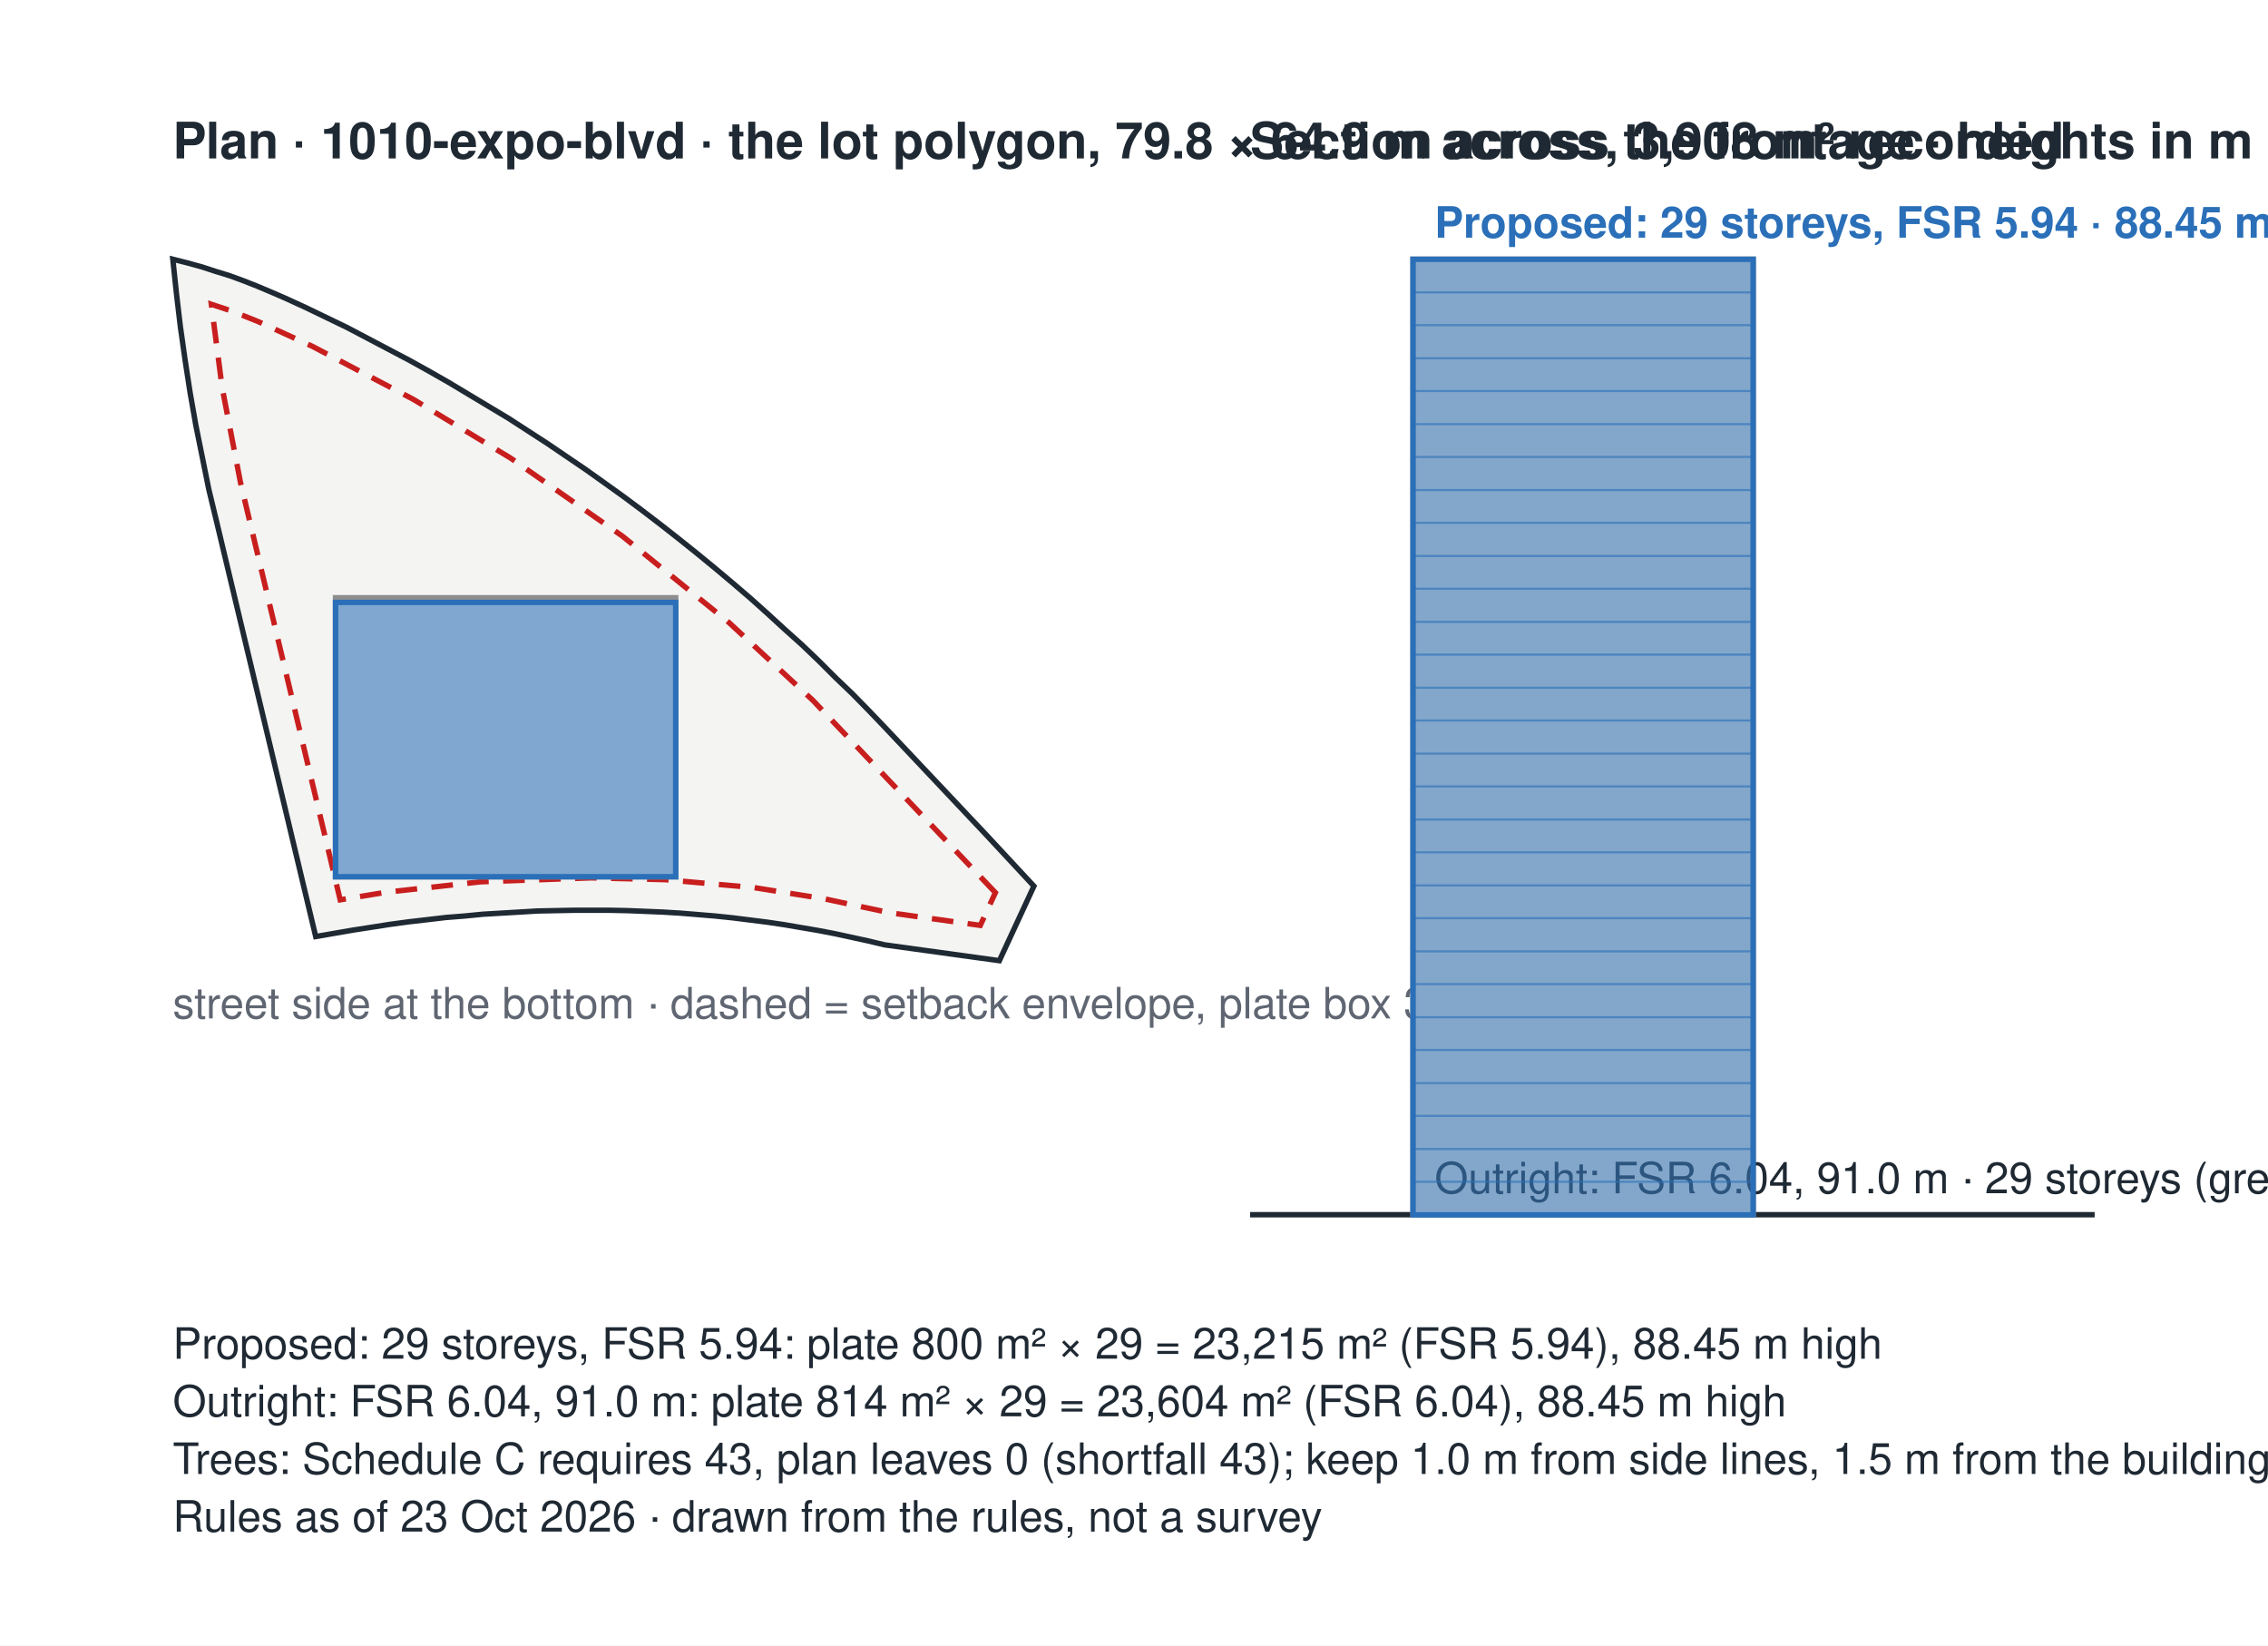
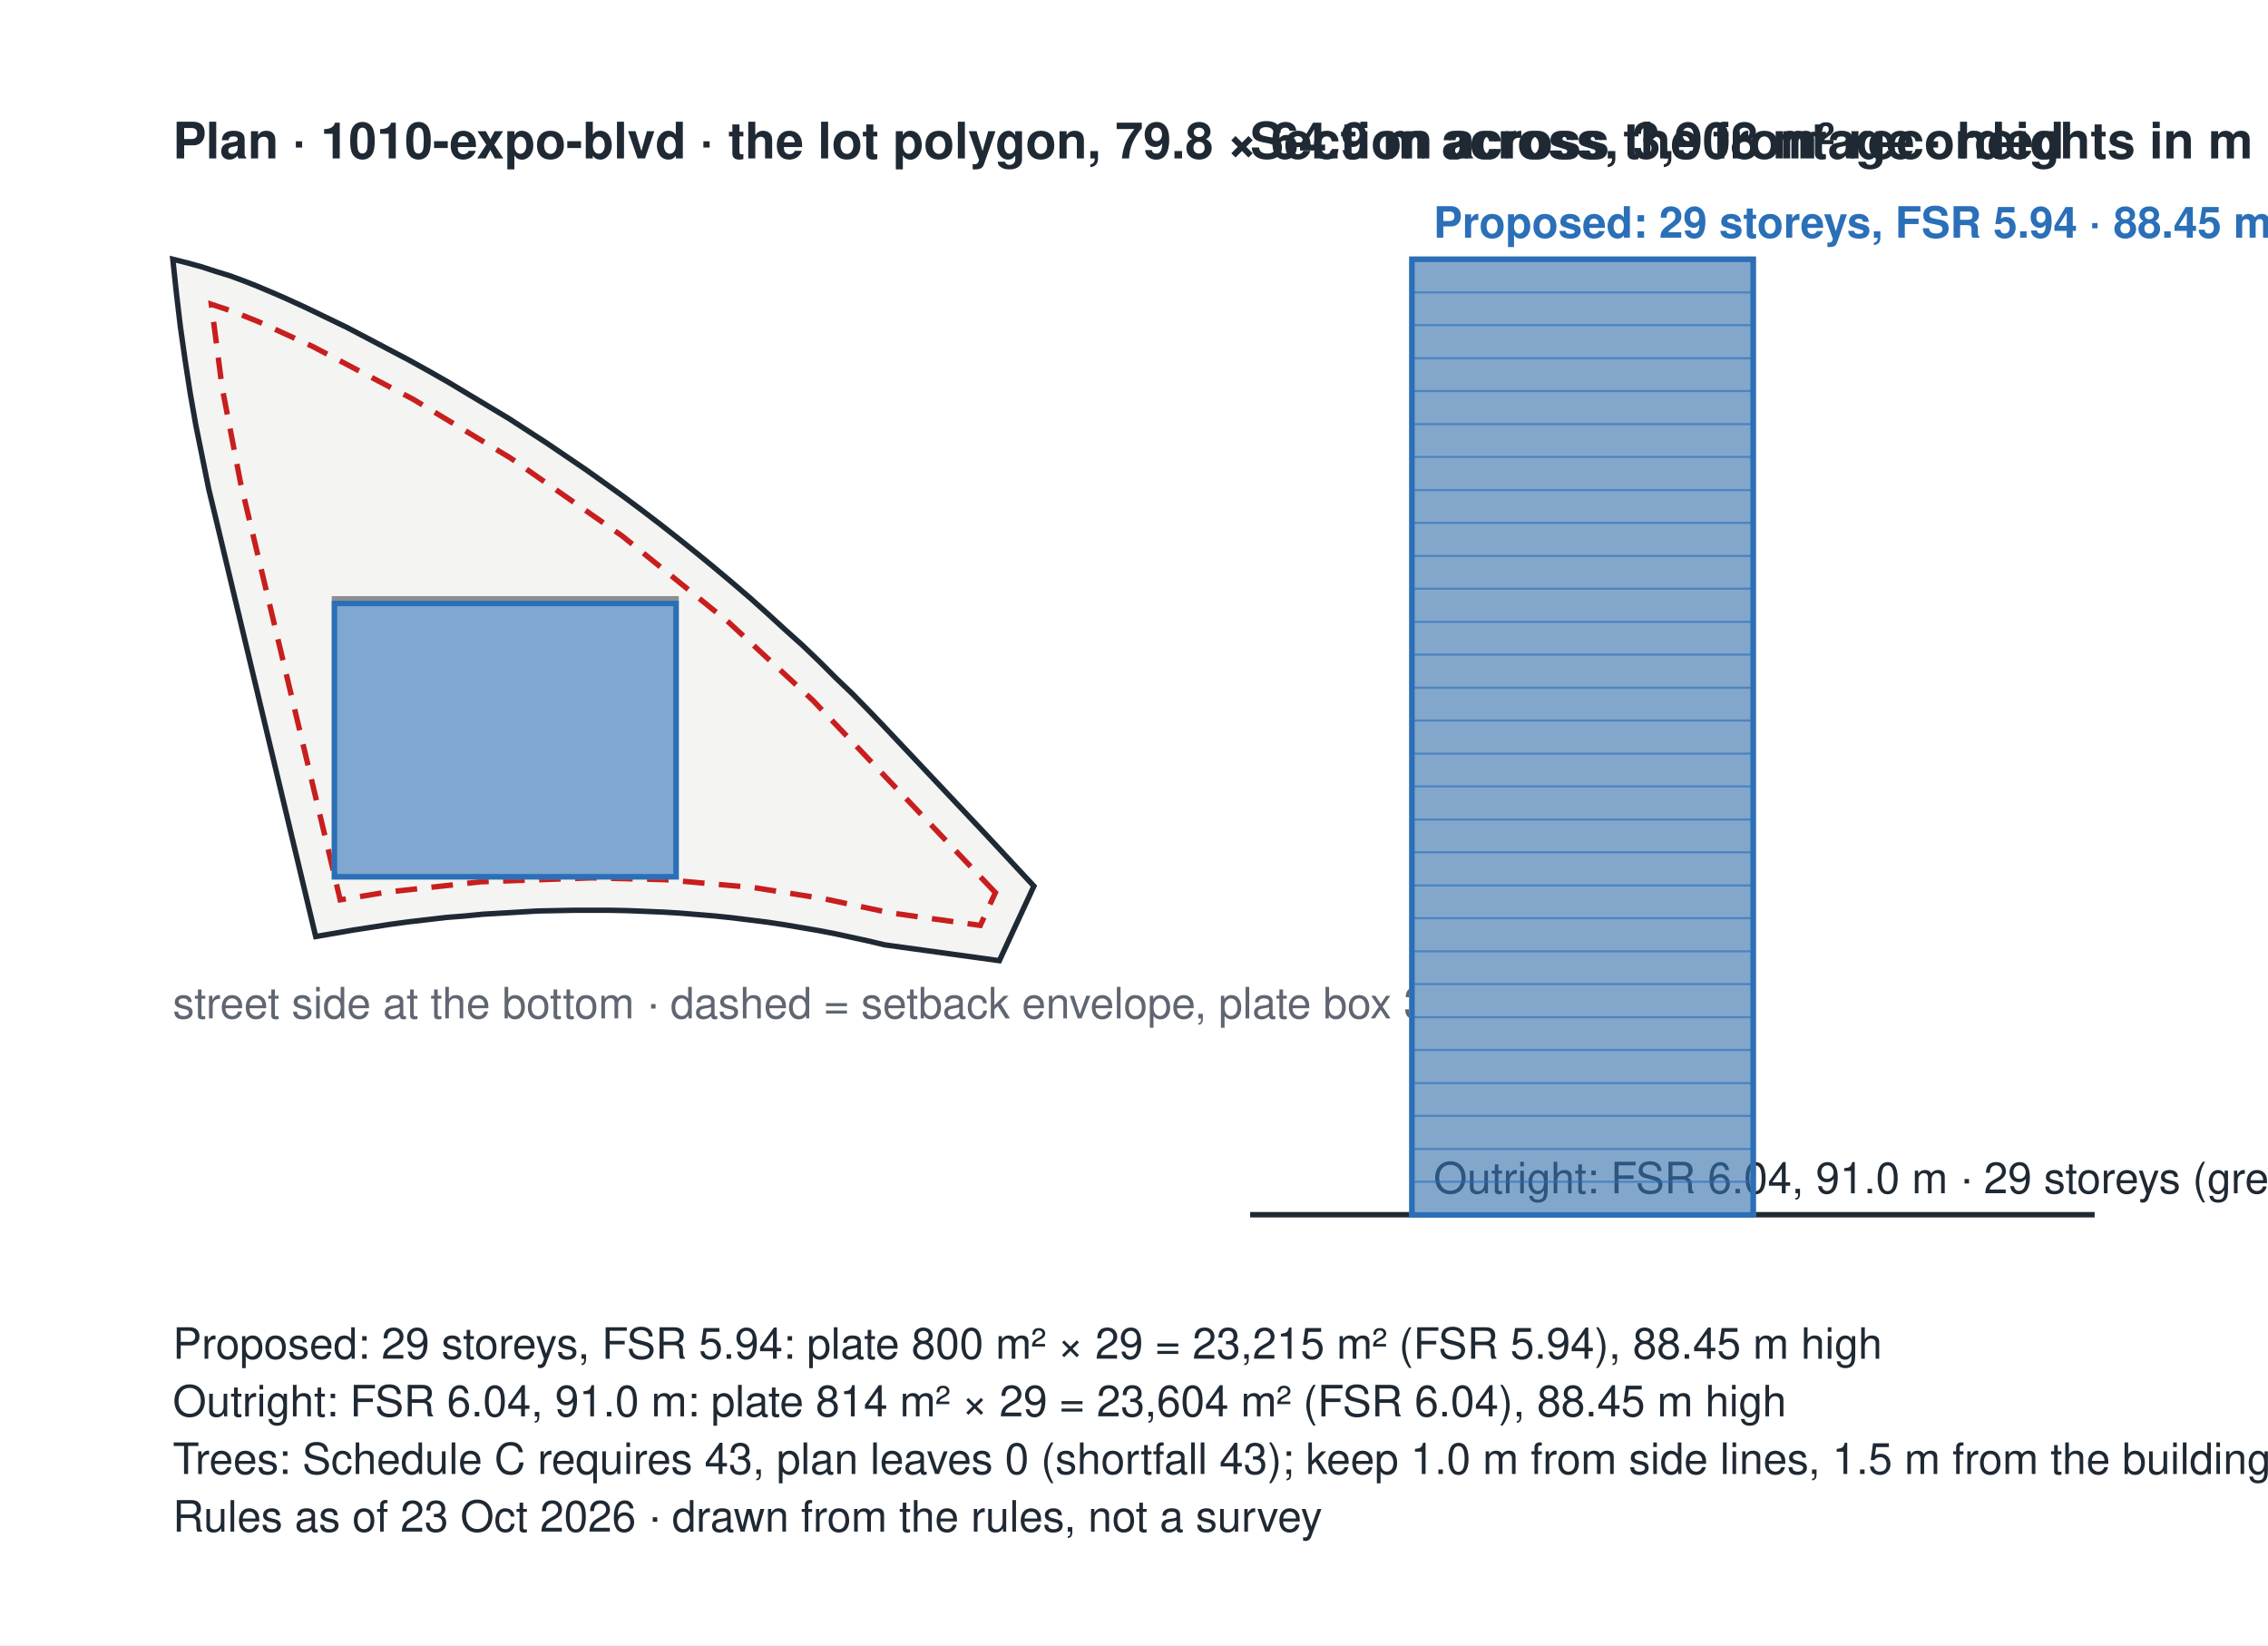
<svg xmlns="http://www.w3.org/2000/svg" width="630" height="457" viewBox="0 0 630 457" font-family="IBM Plex Sans, Helvetica, Arial, sans-serif" font-size="12" fill="#1f2933">
  <rect width="100%" height="100%" fill="#ffffff" />
  <text x="48" y="44" font-size="14" font-weight="600">Plan · 1010-expo-blvd · the lot polygon, 79.8 × 64.9 m across, 3,908 m² recorded</text>
  <polygon points="287.2,246.1 274.0,231.9 245.9,202.1 241.4,197.4 236.8,192.7 232.1,188.2 227.5,183.6 222.8,179.1 218.0,174.8 213.2,170.4 208.4,166.1 203.5,161.9 198.5,157.7 193.5,153.6 188.5,149.6 183.4,145.6 178.3,141.7 173.2,137.9 167.9,134.1 162.7,130.4 157.4,126.8 152.1,123.2 146.7,119.7 141.3,116.2 135.8,112.9 130.3,109.6 124.8,106.3 119.2,103.1 113.6,100.0 107.9,97.0 102.2,94.0 96.5,91.0 90.7,88.2 84.9,85.4 79.0,82.7 75.3,81.1 71.5,79.5 67.7,78.0 63.9,76.6 60.0,75.4 56.0,74.1 52.0,73.0 48.0,72.0 49.0,81.4 50.1,90.7 51.4,99.9 52.8,109.0 54.4,118.1 56.2,127.0 58.0,135.9 60.1,144.6 87.7,260.1 92.9,259.2 98.1,258.3 103.3,257.5 108.4,256.7 113.6,256.0 118.8,255.4 123.9,254.8 129.0,254.4 134.1,253.9 139.2,253.6 144.3,253.3 149.3,253.0 154.4,252.9 159.4,252.8 164.3,252.8 169.3,252.8 174.3,252.9 179.2,253.1 184.1,253.3 189.0,253.6 193.9,254.0 198.7,254.4 203.5,254.9 208.3,255.5 213.1,256.1 217.8,256.8 222.5,257.6 227.2,258.4 231.9,259.3 236.5,260.3 241.1,261.3 245.7,262.4 277.6,266.8" fill="#f4f4f2" stroke="#1f2933" stroke-width="1.5" stroke-dasharray="" fill-opacity="1.0" />
  <polygon points="276.5,247.9 225.8,194.5 202.5,172.9 172.9,148.9 141.8,127.2 114.8,110.9 86.8,96.2 71.7,89.3 64.7,86.5 58.7,84.5 61.7,107.6 66.8,134.0 94.5,249.9 107.2,247.8 133.5,244.9 164.3,243.8 184.7,244.3 209.4,246.5 228.9,249.6 247.2,253.5 272.3,257.0" fill="none" stroke="#c81e1e" stroke-width="1.5" stroke-dasharray="6 4" fill-opacity="1.0" />
-   <polygon points="93.2,243.5 187.7,243.5 187.7,166.0 93.2,166.0" fill="#bdbdbd" stroke="#8e8e8e" stroke-width="1.5" stroke-dasharray="" fill-opacity="0.9" />
-   <polygon points="93.2,243.5 187.7,243.5 187.7,167.3 93.2,167.3" fill="#3c8cdc" stroke="#2a6fb8" stroke-width="1.5" stroke-dasharray="" fill-opacity="0.5" />
-   <text x="48" y="282.82" fill="#5f6672">street side at the bottom · dashed = setback envelope, plate box 31.5 × 27.5 m</text>
+   <polygon points="92.9,243.5 187.8,243.5 187.8,166.3 92.9,166.3" fill="#bdbdbd" stroke="#8e8e8e" stroke-width="1.5" stroke-dasharray="" fill-opacity="0.9" />
+   <polygon points="92.9,243.5 187.8,243.5 187.8,167.6 92.9,167.6" fill="#3c8cdc" stroke="#2a6fb8" stroke-width="1.5" stroke-dasharray="" fill-opacity="0.5" />
+   <text x="48" y="282.82" fill="#5f6672">street side at the bottom · dashed = setback envelope, plate box 31.61 × 27.51 m</text>
  <text x="347.25" y="44" font-size="14" font-weight="600">Section across the frontage · heights in m</text>
  <line x1="347.25" y1="337.35" x2="581.85" y2="337.35" stroke="#1f2933" stroke-width="1.5" />
-   <rect x="392.5" y="72.0" width="94.5" height="265.4" fill="#bdbdbd" stroke="#8e8e8e" stroke-width="1.5" />
-   <text x="398.5" y="331.4" fill="#1f2933">Outright: FSR 6.04, 91.0 m · 29 storeys (grey)</text>
-   <rect x="392.5" y="72.0" width="94.5" height="265.4" fill="#3c8cdc" fill-opacity="0.45" stroke="#2a6fb8" stroke-width="1.5" />
-   <line x1="392.5" y1="328.2" x2="487.0" y2="328.2" stroke="#2a6fb8" stroke-width="0.6" stroke-opacity="0.6" />
-   <line x1="392.5" y1="319.1" x2="487.0" y2="319.1" stroke="#2a6fb8" stroke-width="0.6" stroke-opacity="0.6" />
-   <line x1="392.5" y1="309.9" x2="487.0" y2="309.9" stroke="#2a6fb8" stroke-width="0.6" stroke-opacity="0.6" />
-   <line x1="392.5" y1="300.8" x2="487.0" y2="300.8" stroke="#2a6fb8" stroke-width="0.6" stroke-opacity="0.6" />
-   <line x1="392.5" y1="291.6" x2="487.0" y2="291.6" stroke="#2a6fb8" stroke-width="0.6" stroke-opacity="0.6" />
-   <line x1="392.5" y1="282.5" x2="487.0" y2="282.5" stroke="#2a6fb8" stroke-width="0.6" stroke-opacity="0.6" />
-   <line x1="392.5" y1="273.3" x2="487.0" y2="273.3" stroke="#2a6fb8" stroke-width="0.6" stroke-opacity="0.6" />
-   <line x1="392.5" y1="264.2" x2="487.0" y2="264.2" stroke="#2a6fb8" stroke-width="0.6" stroke-opacity="0.6" />
-   <line x1="392.5" y1="255.0" x2="487.0" y2="255.0" stroke="#2a6fb8" stroke-width="0.6" stroke-opacity="0.6" />
-   <line x1="392.5" y1="245.9" x2="487.0" y2="245.9" stroke="#2a6fb8" stroke-width="0.6" stroke-opacity="0.6" />
-   <line x1="392.5" y1="236.7" x2="487.0" y2="236.7" stroke="#2a6fb8" stroke-width="0.6" stroke-opacity="0.6" />
-   <line x1="392.5" y1="227.6" x2="487.0" y2="227.6" stroke="#2a6fb8" stroke-width="0.6" stroke-opacity="0.6" />
-   <line x1="392.5" y1="218.4" x2="487.0" y2="218.4" stroke="#2a6fb8" stroke-width="0.6" stroke-opacity="0.6" />
-   <line x1="392.5" y1="209.3" x2="487.0" y2="209.3" stroke="#2a6fb8" stroke-width="0.6" stroke-opacity="0.6" />
-   <line x1="392.5" y1="200.1" x2="487.0" y2="200.1" stroke="#2a6fb8" stroke-width="0.6" stroke-opacity="0.6" />
-   <line x1="392.5" y1="191.0" x2="487.0" y2="191.0" stroke="#2a6fb8" stroke-width="0.6" stroke-opacity="0.6" />
-   <line x1="392.5" y1="181.8" x2="487.0" y2="181.8" stroke="#2a6fb8" stroke-width="0.6" stroke-opacity="0.6" />
-   <line x1="392.5" y1="172.7" x2="487.0" y2="172.7" stroke="#2a6fb8" stroke-width="0.6" stroke-opacity="0.6" />
-   <line x1="392.5" y1="163.5" x2="487.0" y2="163.5" stroke="#2a6fb8" stroke-width="0.6" stroke-opacity="0.6" />
-   <line x1="392.5" y1="154.4" x2="487.0" y2="154.4" stroke="#2a6fb8" stroke-width="0.6" stroke-opacity="0.6" />
-   <line x1="392.5" y1="145.2" x2="487.0" y2="145.2" stroke="#2a6fb8" stroke-width="0.6" stroke-opacity="0.6" />
-   <line x1="392.5" y1="136.1" x2="487.0" y2="136.1" stroke="#2a6fb8" stroke-width="0.6" stroke-opacity="0.6" />
-   <line x1="392.5" y1="126.9" x2="487.0" y2="126.9" stroke="#2a6fb8" stroke-width="0.6" stroke-opacity="0.6" />
-   <line x1="392.5" y1="117.8" x2="487.0" y2="117.8" stroke="#2a6fb8" stroke-width="0.6" stroke-opacity="0.6" />
-   <line x1="392.5" y1="108.6" x2="487.0" y2="108.6" stroke="#2a6fb8" stroke-width="0.6" stroke-opacity="0.6" />
-   <line x1="392.5" y1="99.5" x2="487.0" y2="99.5" stroke="#2a6fb8" stroke-width="0.6" stroke-opacity="0.6" />
-   <line x1="392.5" y1="90.3" x2="487.0" y2="90.3" stroke="#2a6fb8" stroke-width="0.6" stroke-opacity="0.6" />
-   <line x1="392.5" y1="81.2" x2="487.0" y2="81.2" stroke="#2a6fb8" stroke-width="0.6" stroke-opacity="0.6" />
-   <text x="398.5" y="66.0" fill="#2a6fb8" font-weight="600">Proposed: 29 storeys, FSR 5.94 · 88.45 m</text>
+   <rect x="392.2" y="72.0" width="94.8" height="265.4" fill="#bdbdbd" stroke="#8e8e8e" stroke-width="1.5" />
+   <text x="398.2" y="331.4" fill="#1f2933">Outright: FSR 6.04, 91.0 m · 29 storeys (grey)</text>
+   <rect x="392.2" y="72.0" width="94.8" height="265.4" fill="#3c8cdc" fill-opacity="0.45" stroke="#2a6fb8" stroke-width="1.5" />
+   <line x1="392.2" y1="328.2" x2="487.0" y2="328.2" stroke="#2a6fb8" stroke-width="0.6" stroke-opacity="0.6" />
+   <line x1="392.2" y1="319.1" x2="487.0" y2="319.1" stroke="#2a6fb8" stroke-width="0.6" stroke-opacity="0.6" />
+   <line x1="392.2" y1="309.9" x2="487.0" y2="309.9" stroke="#2a6fb8" stroke-width="0.6" stroke-opacity="0.6" />
+   <line x1="392.2" y1="300.8" x2="487.0" y2="300.8" stroke="#2a6fb8" stroke-width="0.6" stroke-opacity="0.6" />
+   <line x1="392.2" y1="291.6" x2="487.0" y2="291.6" stroke="#2a6fb8" stroke-width="0.6" stroke-opacity="0.6" />
+   <line x1="392.2" y1="282.5" x2="487.0" y2="282.5" stroke="#2a6fb8" stroke-width="0.6" stroke-opacity="0.6" />
+   <line x1="392.2" y1="273.3" x2="487.0" y2="273.3" stroke="#2a6fb8" stroke-width="0.6" stroke-opacity="0.6" />
+   <line x1="392.2" y1="264.2" x2="487.0" y2="264.2" stroke="#2a6fb8" stroke-width="0.6" stroke-opacity="0.6" />
+   <line x1="392.2" y1="255.0" x2="487.0" y2="255.0" stroke="#2a6fb8" stroke-width="0.6" stroke-opacity="0.6" />
+   <line x1="392.2" y1="245.9" x2="487.0" y2="245.9" stroke="#2a6fb8" stroke-width="0.6" stroke-opacity="0.6" />
+   <line x1="392.2" y1="236.7" x2="487.0" y2="236.7" stroke="#2a6fb8" stroke-width="0.6" stroke-opacity="0.6" />
+   <line x1="392.2" y1="227.6" x2="487.0" y2="227.6" stroke="#2a6fb8" stroke-width="0.6" stroke-opacity="0.6" />
+   <line x1="392.2" y1="218.4" x2="487.0" y2="218.4" stroke="#2a6fb8" stroke-width="0.6" stroke-opacity="0.6" />
+   <line x1="392.2" y1="209.3" x2="487.0" y2="209.3" stroke="#2a6fb8" stroke-width="0.6" stroke-opacity="0.6" />
+   <line x1="392.2" y1="200.1" x2="487.0" y2="200.1" stroke="#2a6fb8" stroke-width="0.6" stroke-opacity="0.6" />
+   <line x1="392.2" y1="191.0" x2="487.0" y2="191.0" stroke="#2a6fb8" stroke-width="0.6" stroke-opacity="0.6" />
+   <line x1="392.2" y1="181.8" x2="487.0" y2="181.8" stroke="#2a6fb8" stroke-width="0.6" stroke-opacity="0.6" />
+   <line x1="392.2" y1="172.7" x2="487.0" y2="172.7" stroke="#2a6fb8" stroke-width="0.6" stroke-opacity="0.6" />
+   <line x1="392.2" y1="163.5" x2="487.0" y2="163.5" stroke="#2a6fb8" stroke-width="0.6" stroke-opacity="0.6" />
+   <line x1="392.2" y1="154.4" x2="487.0" y2="154.4" stroke="#2a6fb8" stroke-width="0.6" stroke-opacity="0.6" />
+   <line x1="392.2" y1="145.2" x2="487.0" y2="145.2" stroke="#2a6fb8" stroke-width="0.6" stroke-opacity="0.6" />
+   <line x1="392.2" y1="136.1" x2="487.0" y2="136.1" stroke="#2a6fb8" stroke-width="0.6" stroke-opacity="0.6" />
+   <line x1="392.2" y1="126.9" x2="487.0" y2="126.9" stroke="#2a6fb8" stroke-width="0.6" stroke-opacity="0.6" />
+   <line x1="392.2" y1="117.8" x2="487.0" y2="117.8" stroke="#2a6fb8" stroke-width="0.6" stroke-opacity="0.6" />
+   <line x1="392.2" y1="108.6" x2="487.0" y2="108.6" stroke="#2a6fb8" stroke-width="0.6" stroke-opacity="0.6" />
+   <line x1="392.2" y1="99.5" x2="487.0" y2="99.5" stroke="#2a6fb8" stroke-width="0.6" stroke-opacity="0.6" />
+   <line x1="392.2" y1="90.3" x2="487.0" y2="90.3" stroke="#2a6fb8" stroke-width="0.6" stroke-opacity="0.6" />
+   <line x1="392.2" y1="81.2" x2="487.0" y2="81.2" stroke="#2a6fb8" stroke-width="0.6" stroke-opacity="0.6" />
+   <text x="398.2" y="66.0" fill="#2a6fb8" font-weight="600">Proposed: 29 storeys, FSR 5.94 · 88.45 m</text>
  <text x="48" y="377.35" fill="#1f2933">Proposed: 29 storeys, FSR 5.94: plate 800 m² × 29 = 23,215 m² (FSR 5.94), 88.45 m high</text>
  <text x="48" y="393.35" fill="#1f2933">Outright: FSR 6.04, 91.0 m: plate 814 m² × 29 = 23,604 m² (FSR 6.04), 88.45 m high</text>
  <text x="48" y="409.35" fill="#1f2933">Trees: Schedule C requires 43, plan leaves 0 (shortfall 43); keep 1.0 m from side lines, 1.5 m from the building, 2.5 m apart</text>
  <text x="48" y="425.35" fill="#1f2933">Rules as of 23 Oct 2026 · drawn from the rules, not a survey</text>
</svg>
